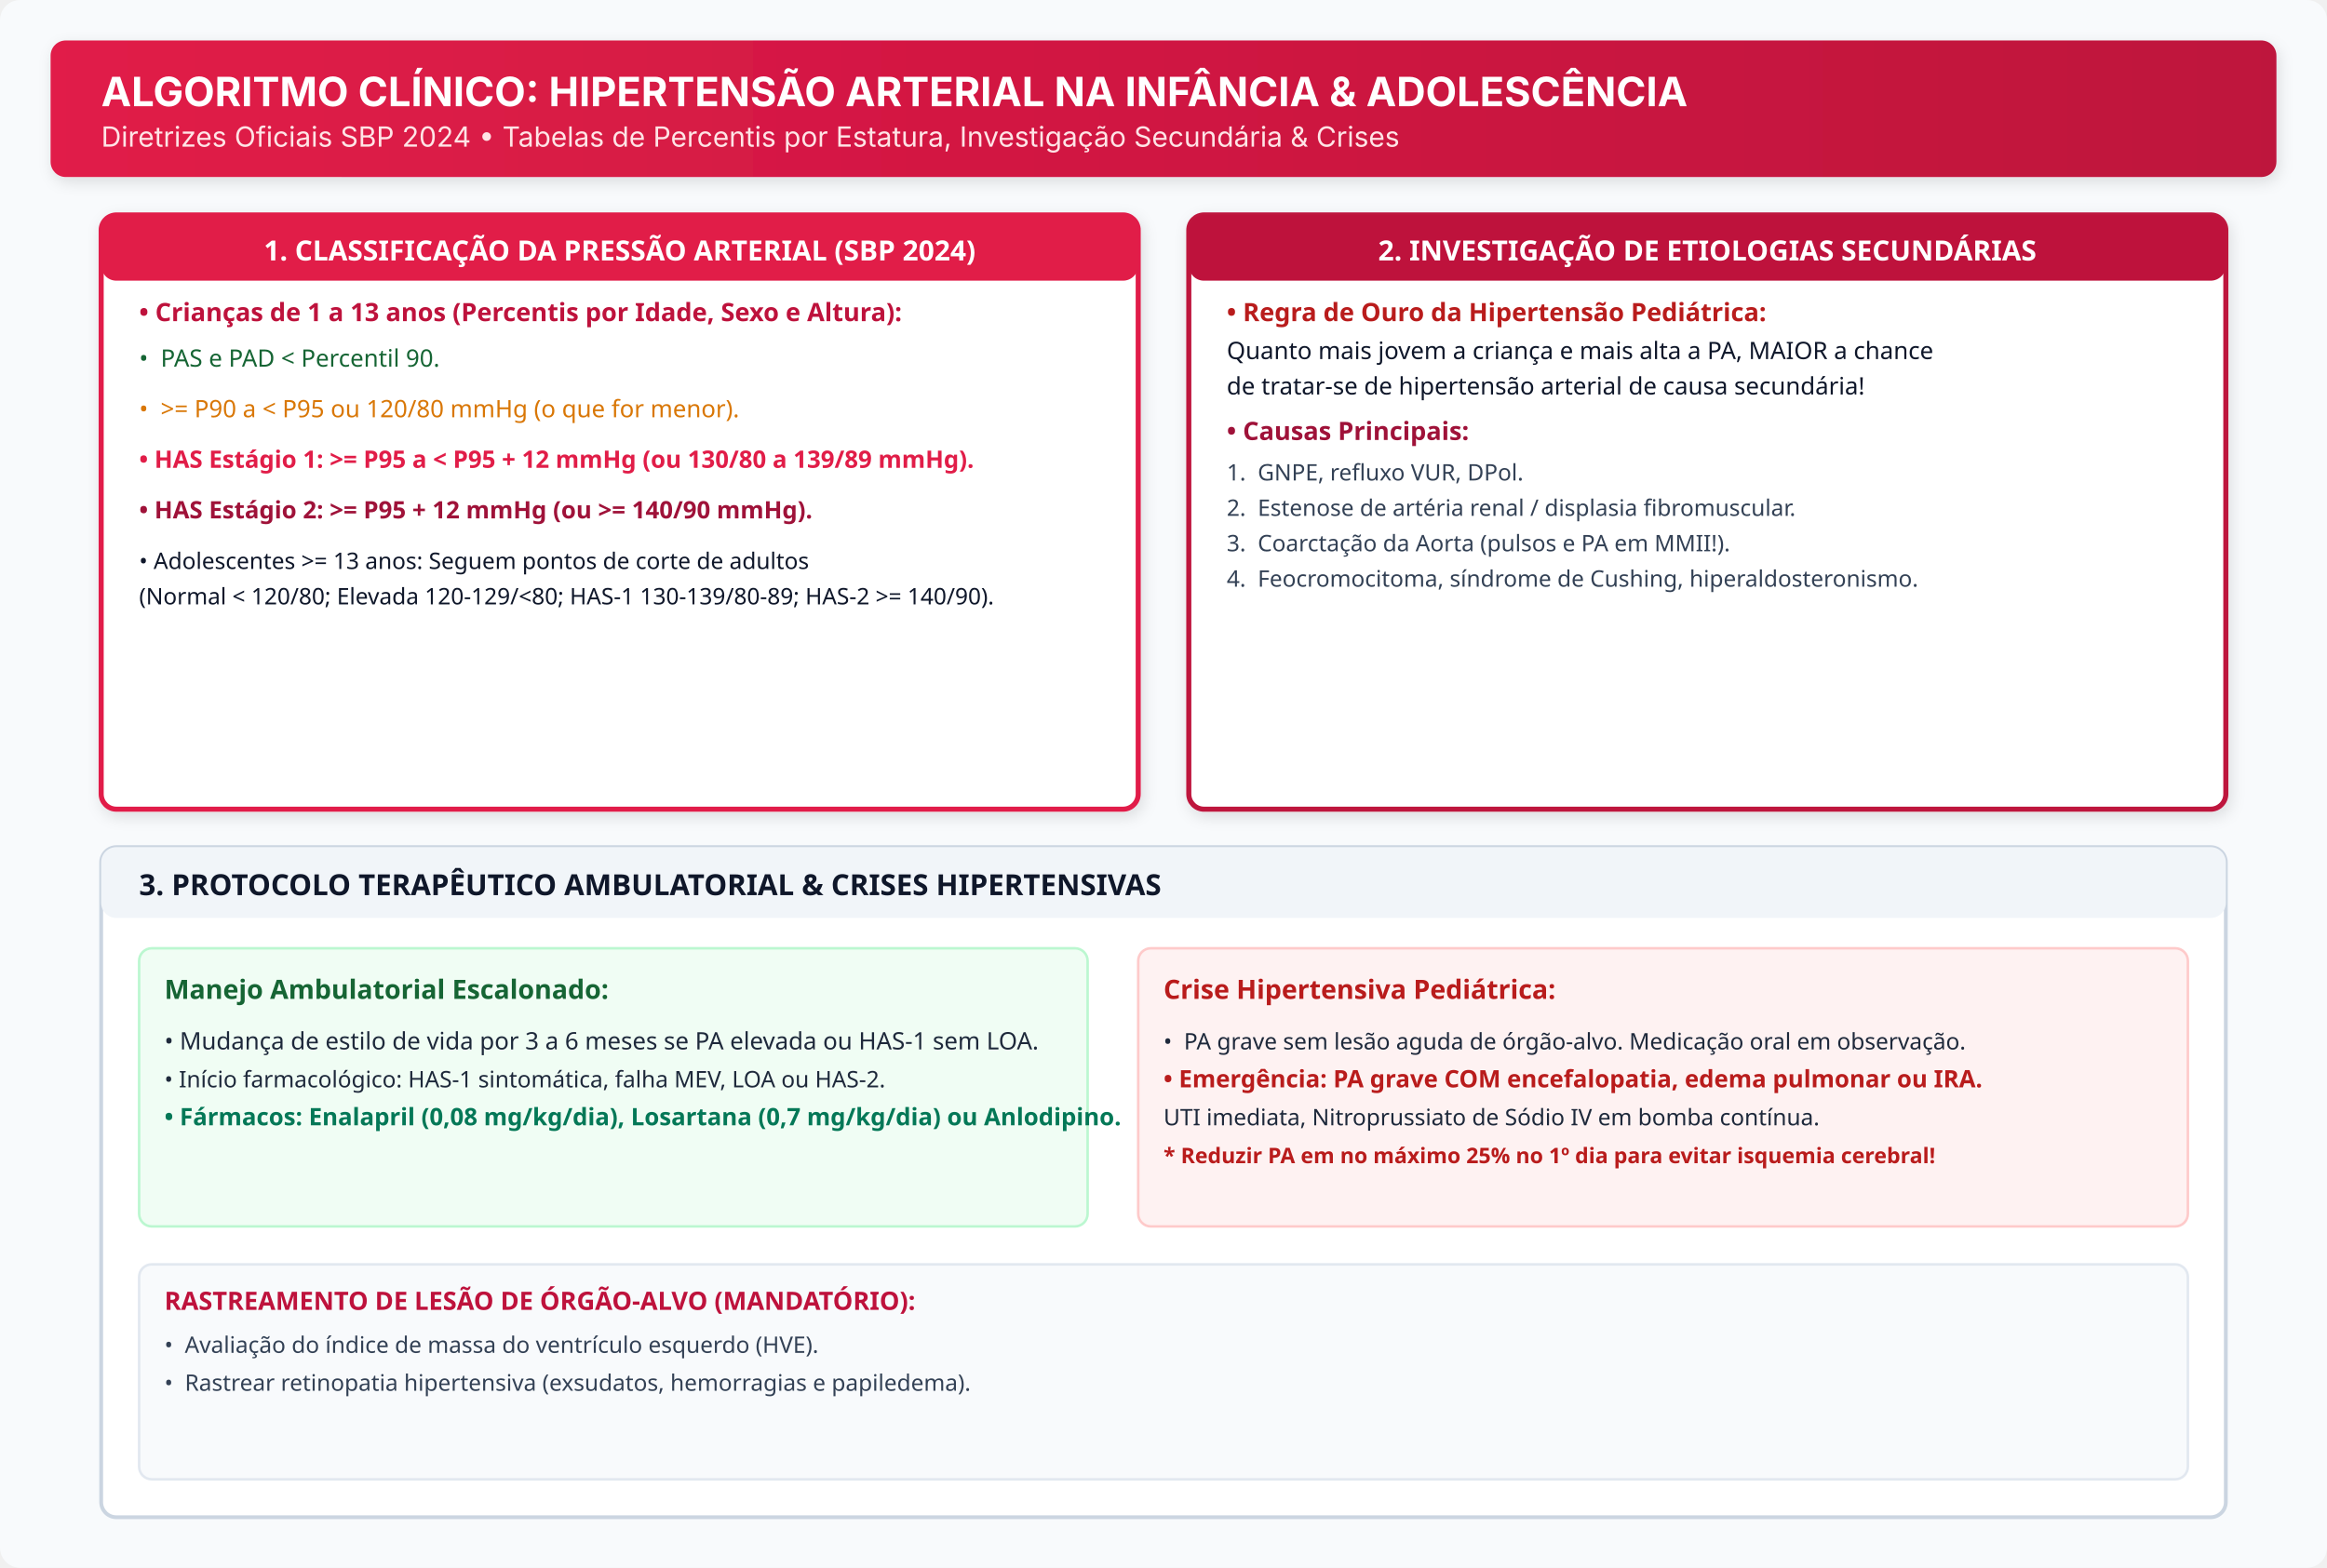
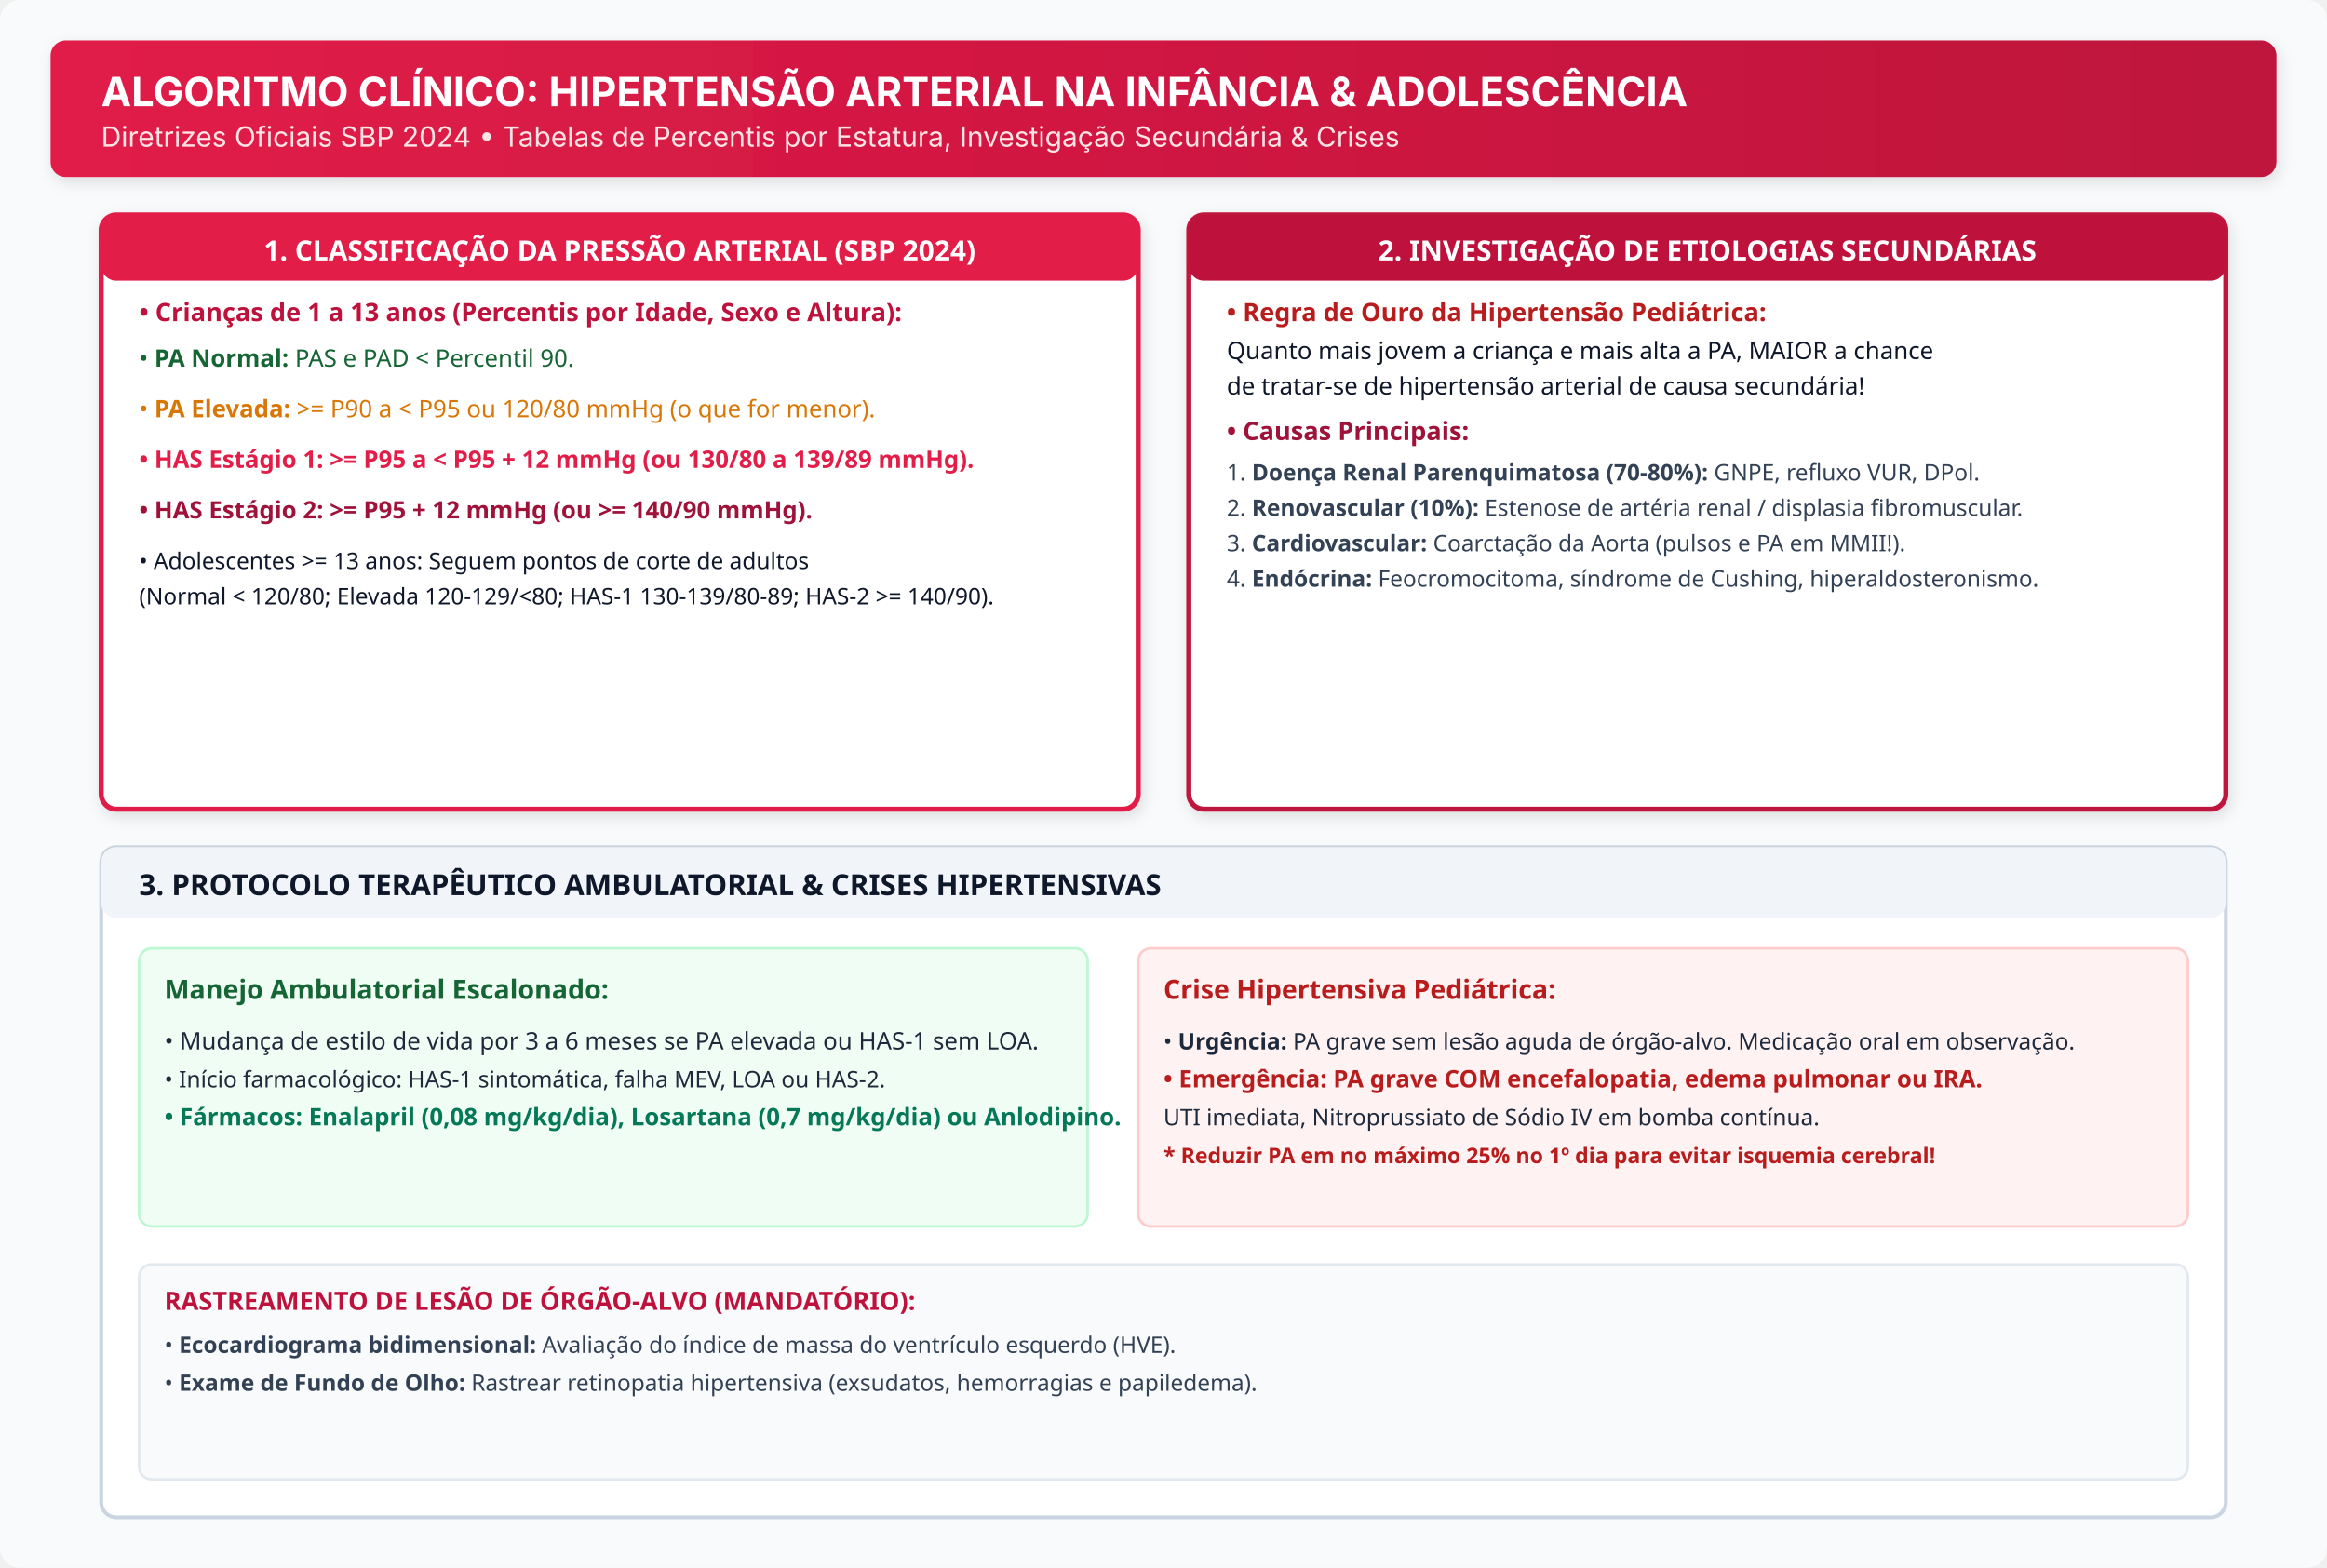
<svg xmlns="http://www.w3.org/2000/svg" viewBox="0 0 920 620" width="100%" height="100%">
  <defs>
    <linearGradient id="gradHAS" x1="0%" y1="0%" x2="100%" y2="0%">
      <stop offset="0%" stop-color="#e11d48" />
      <stop offset="100%" stop-color="#be123c" />
    </linearGradient>
    <filter id="shadowHAS" x="-5%" y="-5%" width="110%" height="115%" filterUnits="userSpaceOnUse">
      <feDropShadow dx="1" dy="2" stdDeviation="3" flood-opacity="0.12" />
    </filter>
  </defs>
  <rect width="920" height="620" fill="#f8fafc" rx="8" />
  <rect x="20" y="16" width="880" height="54" rx="6" fill="url(#gradHAS)" filter="url(#shadowHAS)" />
  <text x="40" y="42" fill="#ffffff" font-size="16" font-weight="bold" font-family="system-ui, -apple-system, sans-serif">ALGORITMO CLÍNICO: HIPERTENSÃO ARTERIAL NA INFÂNCIA &amp; ADOLESCÊNCIA</text>
  <text x="40" y="58" fill="#ffe4e6" font-size="11" font-family="system-ui, -apple-system, sans-serif">Diretrizes Oficiais SBP 2024 • Tabelas de Percentis por Estatura, Investigação Secundária &amp; Crises</text>
  <rect x="40" y="85" width="410" height="235" rx="6" fill="#ffffff" stroke="#e11d48" stroke-width="2" filter="url(#shadowHAS)" />
  <rect x="40" y="85" width="410" height="26" fill="#e11d48" rx="6" />
  <text x="245" y="103" fill="#ffffff" font-size="11" font-weight="bold" text-anchor="middle" font-family="system-ui, sans-serif">1. CLASSIFICAÇÃO DA PRESSÃO ARTERIAL (SBP 2024)</text>
  <text x="55" y="127" fill="#be123c" font-size="10" font-weight="bold" font-family="system-ui, sans-serif">• Crianças de 1 a 13 anos (Percentis por Idade, Sexo e Altura):</text>
-   <text x="55" y="145" fill="#166534" font-size="9.5" font-family="system-ui, sans-serif">• <strong>PA Normal:</strong> PAS e PAD &lt; Percentil 90.</text>
-   <text x="55" y="165" fill="#d97706" font-size="9.5" font-family="system-ui, sans-serif">• <strong>PA Elevada:</strong> &gt;= P90 a &lt; P95 ou 120/80 mmHg (o que for menor).</text>
+   <text x="55" y="145" fill="#166534" font-size="9.5" font-family="system-ui, sans-serif">• <tspan font-weight="bold">PA Normal:</tspan> PAS e PAD &lt; Percentil 90.</text>
+   <text x="55" y="165" fill="#d97706" font-size="9.5" font-family="system-ui, sans-serif">• <tspan font-weight="bold">PA Elevada:</tspan> &gt;= P90 a &lt; P95 ou 120/80 mmHg (o que for menor).</text>
  <text x="55" y="185" fill="#e11d48" font-size="9.5" font-weight="bold" font-family="system-ui, sans-serif">• HAS Estágio 1: &gt;= P95 a &lt; P95 + 12 mmHg (ou 130/80 a 139/89 mmHg).</text>
  <text x="55" y="205" fill="#9f1239" font-size="9.5" font-weight="bold" font-family="system-ui, sans-serif">• HAS Estágio 2: &gt;= P95 + 12 mmHg (ou &gt;= 140/90 mmHg).</text>
  <text x="55" y="225" fill="#0f172a" font-size="9" font-family="system-ui, sans-serif">• Adolescentes &gt;= 13 anos: Seguem pontos de corte de adultos</text>
  <text x="55" y="239" fill="#0f172a" font-size="9" font-family="system-ui, sans-serif">  (Normal &lt; 120/80; Elevada 120-129/&lt;80; HAS-1 130-139/80-89; HAS-2 &gt;= 140/90).</text>
  <rect x="470" y="85" width="410" height="235" rx="6" fill="#ffffff" stroke="#be123c" stroke-width="2" filter="url(#shadowHAS)" />
  <rect x="470" y="85" width="410" height="26" fill="#be123c" rx="6" />
  <text x="675" y="103" fill="#ffffff" font-size="11" font-weight="bold" text-anchor="middle" font-family="system-ui, sans-serif">2. INVESTIGAÇÃO DE ETIOLOGIAS SECUNDÁRIAS</text>
  <text x="485" y="127" fill="#b91c1c" font-size="10" font-weight="bold" font-family="system-ui, sans-serif">• Regra de Ouro da Hipertensão Pediátrica:</text>
  <text x="485" y="142" fill="#0f172a" font-size="9.5" font-family="system-ui, sans-serif">  Quanto mais jovem a criança e mais alta a PA, MAIOR a chance</text>
  <text x="485" y="156" fill="#0f172a" font-size="9.5" font-family="system-ui, sans-serif">  de tratar-se de hipertensão arterial de causa secundária!</text>
  <text x="485" y="174" fill="#9f1239" font-size="10" font-weight="bold" font-family="system-ui, sans-serif">• Causas Principais:</text>
-   <text x="485" y="190" fill="#334155" font-size="9" font-family="system-ui, sans-serif">  1. <strong>Doença Renal Parenquimatosa (70-80%):</strong> GNPE, refluxo VUR, DPol.</text>
-   <text x="485" y="204" fill="#334155" font-size="9" font-family="system-ui, sans-serif">  2. <strong>Renovascular (10%):</strong> Estenose de artéria renal / displasia fibromuscular.</text>
-   <text x="485" y="218" fill="#334155" font-size="9" font-family="system-ui, sans-serif">  3. <strong>Cardiovascular:</strong> Coarctação da Aorta (pulsos e PA em MMII!).</text>
-   <text x="485" y="232" fill="#334155" font-size="9" font-family="system-ui, sans-serif">  4. <strong>Endócrina:</strong> Feocromocitoma, síndrome de Cushing, hiperaldosteronismo.</text>
+   <text x="485" y="190" fill="#334155" font-size="9" font-family="system-ui, sans-serif">  1. <tspan font-weight="bold">Doença Renal Parenquimatosa (70-80%):</tspan> GNPE, refluxo VUR, DPol.</text>
+   <text x="485" y="204" fill="#334155" font-size="9" font-family="system-ui, sans-serif">  2. <tspan font-weight="bold">Renovascular (10%):</tspan> Estenose de artéria renal / displasia fibromuscular.</text>
+   <text x="485" y="218" fill="#334155" font-size="9" font-family="system-ui, sans-serif">  3. <tspan font-weight="bold">Cardiovascular:</tspan> Coarctação da Aorta (pulsos e PA em MMII!).</text>
+   <text x="485" y="232" fill="#334155" font-size="9" font-family="system-ui, sans-serif">  4. <tspan font-weight="bold">Endócrina:</tspan> Feocromocitoma, síndrome de Cushing, hiperaldosteronismo.</text>
  <rect x="40" y="335" width="840" height="265" rx="6" fill="#ffffff" stroke="#cbd5e1" stroke-width="1.5" />
  <rect x="40" y="335" width="840" height="28" fill="#f1f5f9" rx="6" />
  <text x="55" y="354" fill="#0f172a" font-size="11.5" font-weight="bold" font-family="system-ui, sans-serif">3. PROTOCOLO TERAPÊUTICO AMBULATORIAL &amp; CRISES HIPERTENSIVAS</text>
  <rect x="55" y="375" width="375" height="110" rx="5" fill="#f0fdf4" stroke="#bbf7d0" />
  <text x="65" y="395" fill="#166534" font-size="10.5" font-weight="bold" font-family="system-ui, sans-serif">Manejo Ambulatorial Escalonado:</text>
  <text x="65" y="415" fill="#1e293b" font-size="9.5" font-family="system-ui, sans-serif">• Mudança de estilo de vida por 3 a 6 meses se PA elevada ou HAS-1 sem LOA.</text>
  <text x="65" y="430" fill="#1e293b" font-size="9" font-family="system-ui, sans-serif">• Início farmacológico: HAS-1 sintomática, falha MEV, LOA ou HAS-2.</text>
  <text x="65" y="445" fill="#047857" font-size="9.5" font-weight="bold" font-family="system-ui, sans-serif">• Fármacos: Enalapril (0,08 mg/kg/dia), Losartana (0,7 mg/kg/dia) ou Anlodipino.</text>
  <rect x="450" y="375" width="415" height="110" rx="5" fill="#fef2f2" stroke="#fecaca" />
  <text x="460" y="395" fill="#b91c1c" font-size="10.5" font-weight="bold" font-family="system-ui, sans-serif">Crise Hipertensiva Pediátrica:</text>
-   <text x="460" y="415" fill="#1e293b" font-size="9" font-family="system-ui, sans-serif">• <strong>Urgência:</strong> PA grave sem lesão aguda de órgão-alvo. Medicação oral em observação.</text>
+   <text x="460" y="415" fill="#1e293b" font-size="9" font-family="system-ui, sans-serif">• <tspan font-weight="bold">Urgência:</tspan> PA grave sem lesão aguda de órgão-alvo. Medicação oral em observação.</text>
  <text x="460" y="430" fill="#b91c1c" font-size="9.5" font-weight="bold" font-family="system-ui, sans-serif">• Emergência: PA grave COM encefalopatia, edema pulmonar ou IRA.</text>
  <text x="460" y="445" fill="#1e293b" font-size="9" font-family="system-ui, sans-serif">  UTI imediata, Nitroprussiato de Sódio IV em bomba contínua.</text>
  <text x="460" y="460" fill="#b91c1c" font-size="8.5" font-weight="bold" font-family="system-ui, sans-serif">  * Reduzir PA em no máximo 25% no 1º dia para evitar isquemia cerebral!</text>
  <rect x="55" y="500" width="810" height="85" rx="5" fill="#f8fafc" stroke="#e2e8f0" />
  <text x="65" y="518" fill="#be123c" font-size="10" font-weight="bold" font-family="system-ui, sans-serif">RASTREAMENTO DE LESÃO DE ÓRGÃO-ALVO (MANDATÓRIO):</text>
-   <text x="65" y="535" fill="#334155" font-size="9" font-family="system-ui, sans-serif">• <strong>Ecocardiograma bidimensional:</strong> Avaliação do índice de massa do ventrículo esquerdo (HVE).</text>
-   <text x="65" y="550" fill="#334155" font-size="9" font-family="system-ui, sans-serif">• <strong>Exame de Fundo de Olho:</strong> Rastrear retinopatia hipertensiva (exsudatos, hemorragias e papiledema).</text>
+   <text x="65" y="535" fill="#334155" font-size="9" font-family="system-ui, sans-serif">• <tspan font-weight="bold">Ecocardiograma bidimensional:</tspan> Avaliação do índice de massa do ventrículo esquerdo (HVE).</text>
+   <text x="65" y="550" fill="#334155" font-size="9" font-family="system-ui, sans-serif">• <tspan font-weight="bold">Exame de Fundo de Olho:</tspan> Rastrear retinopatia hipertensiva (exsudatos, hemorragias e papiledema).</text>
</svg>
